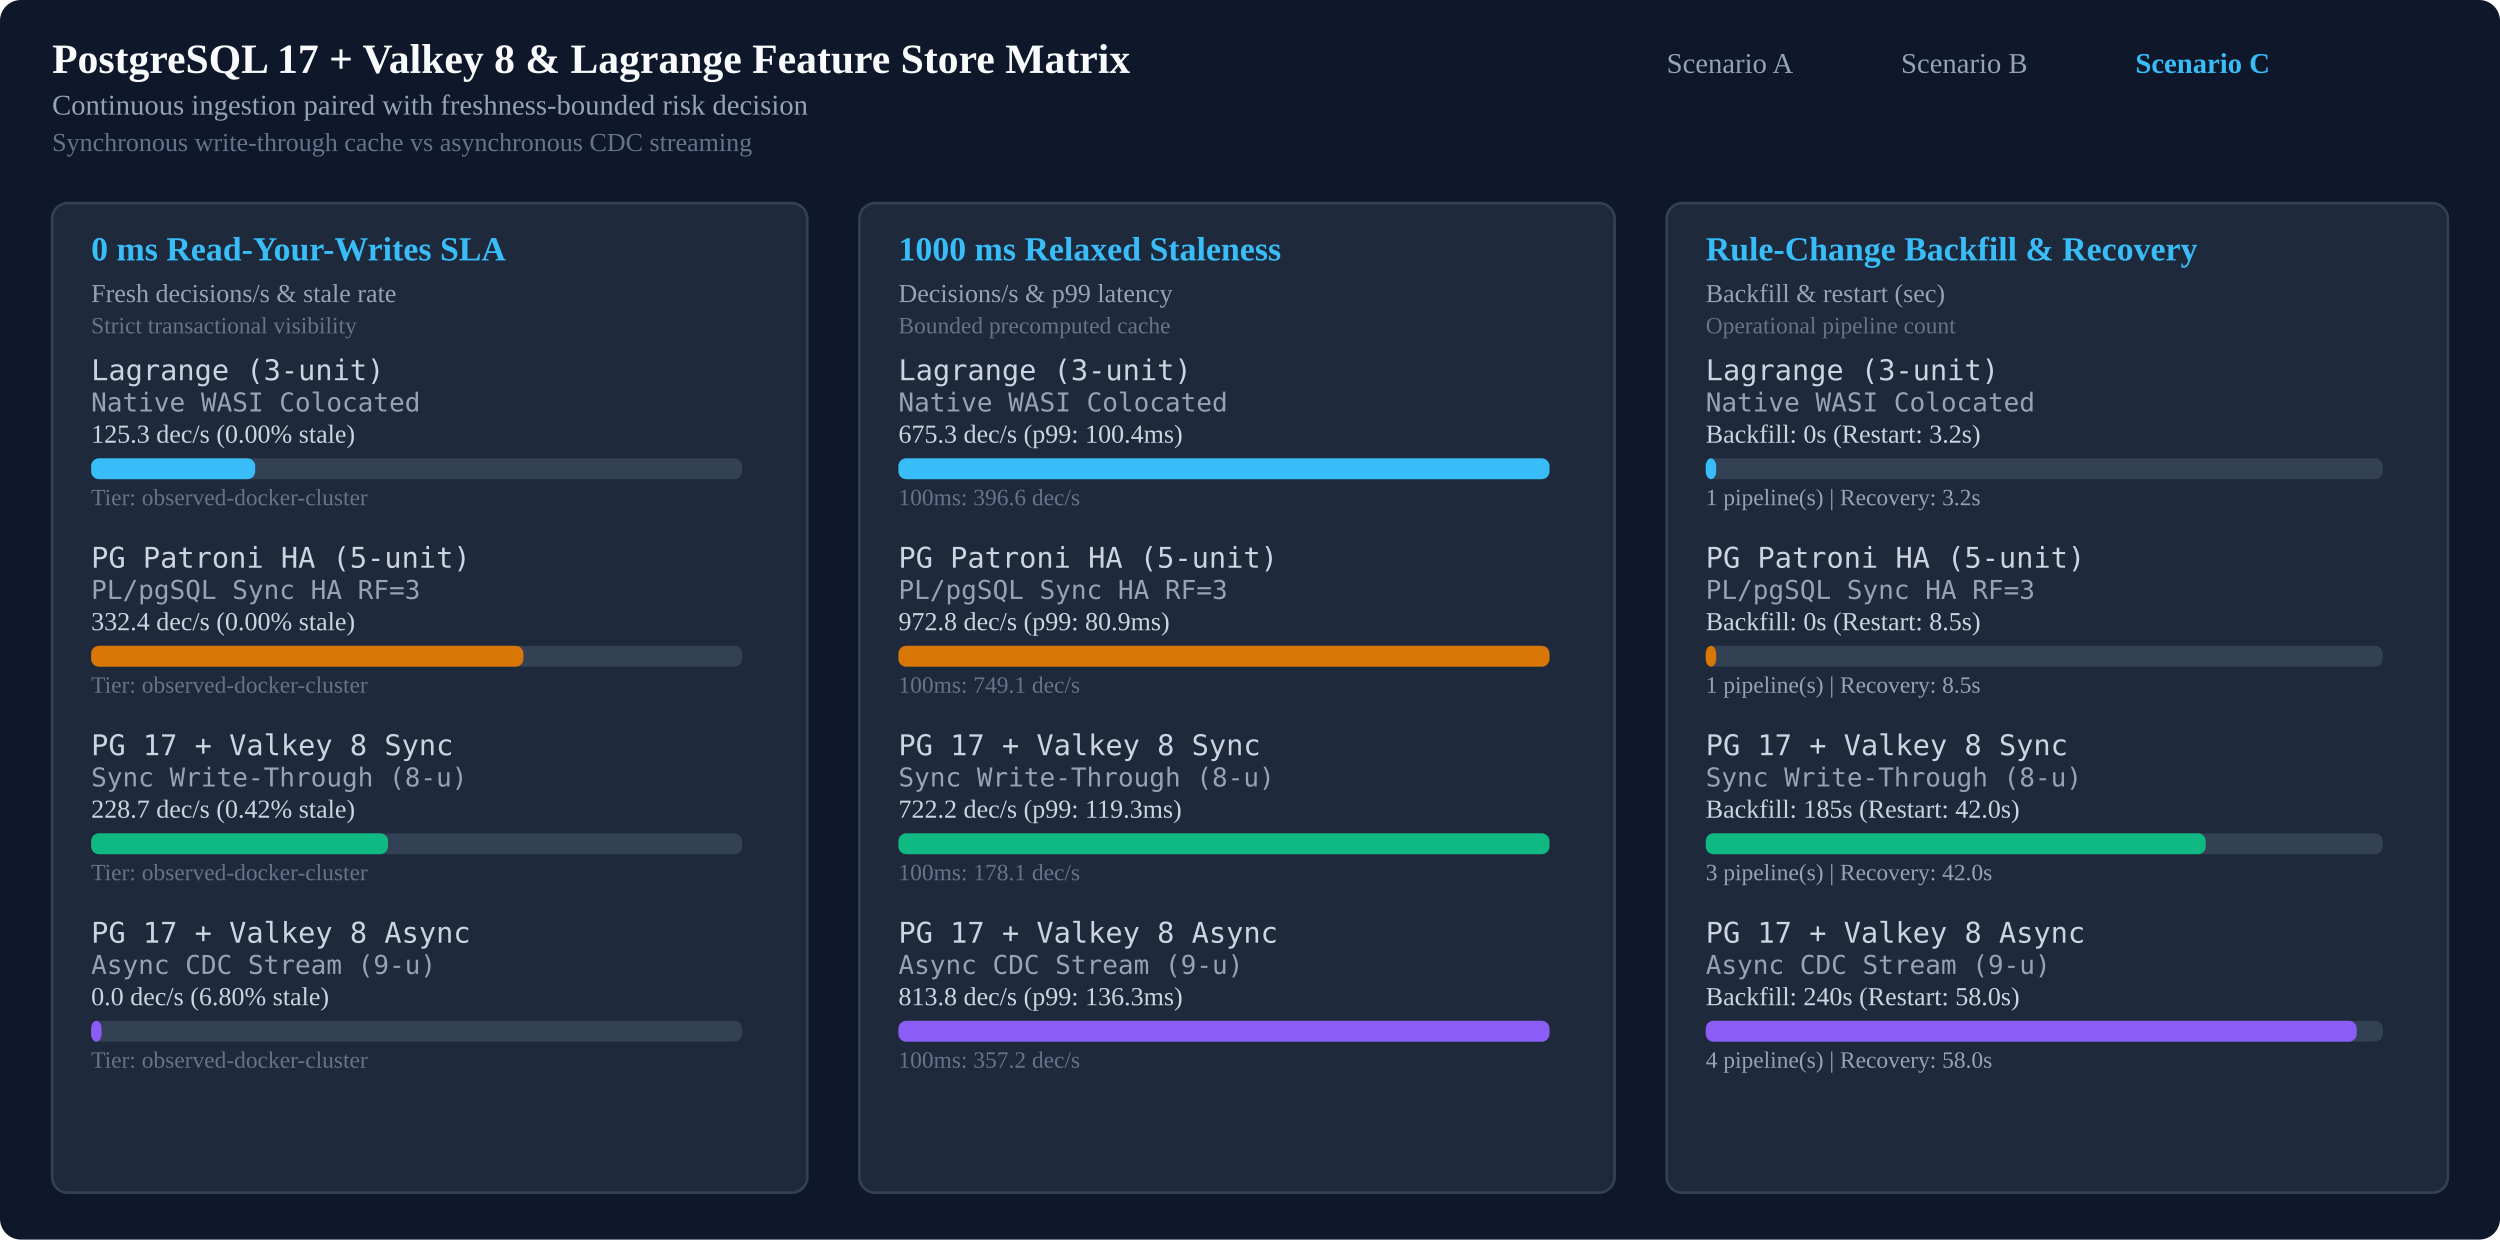
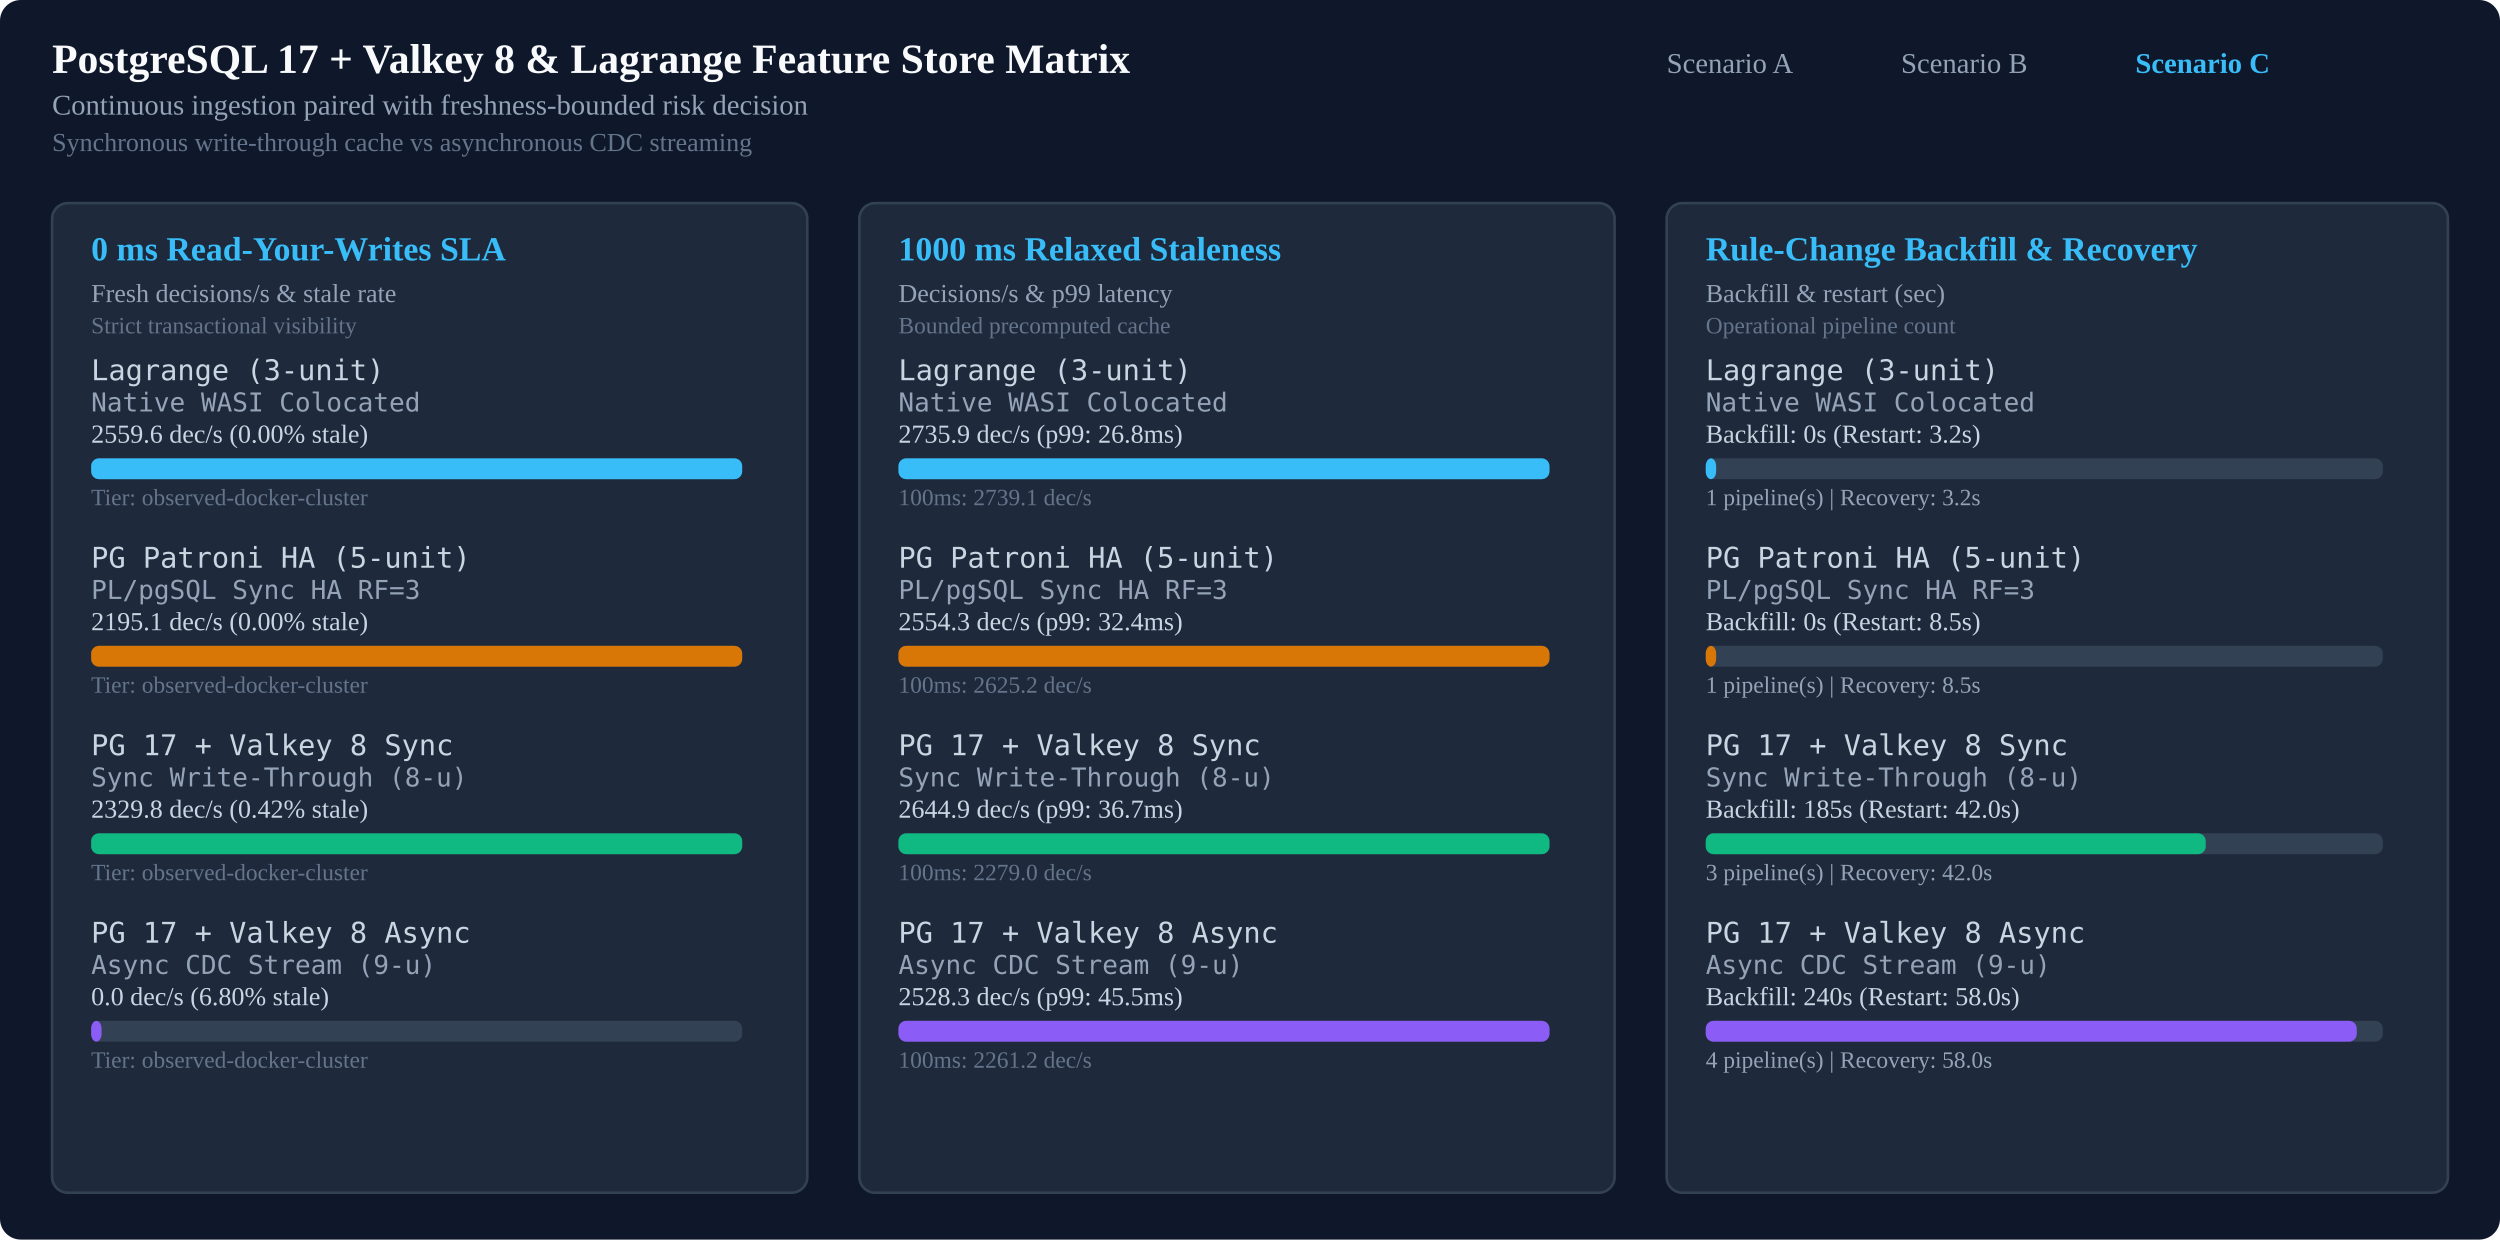
<svg xmlns="http://www.w3.org/2000/svg" viewBox="0 0 960 476" width="960" height="476">
  <rect width="960" height="476" fill="#0f172a" rx="8" />
  <text x="20" y="28" fill="#f8fafc" font-size="16" font-weight="bold">PostgreSQL 17 + Valkey 8 &amp; Lagrange Feature Store Matrix</text>
  <text x="20" y="44" fill="#94a3b8" font-size="11">Continuous ingestion paired with freshness-bounded risk decision</text>
  <text x="20" y="58" fill="#64748b" font-size="10">Synchronous write-through cache vs asynchronous CDC streaming</text>
  <a href="tidb-reference-scenarios.md#scenario-a-tidb-oltp-baseline">
    <text x="640" y="28" fill="#94a3b8" font-size="11">Scenario A</text>
  </a>
  <a href="tidb-reference-scenarios.md#scenario-b-tidb-distributed-risk-decision">
    <text x="730" y="28" fill="#94a3b8" font-size="11">Scenario B</text>
  </a>
  <a href="tidb-reference-scenarios.md#scenario-c-streaming-feature-risk-decision">
    <text x="820" y="28" fill="#38bdf8" font-size="11" font-weight="bold">Scenario C</text>
  </a>
  <rect x="20" y="78" width="290" height="380" fill="#1e293b" rx="6" stroke="#334155" />
  <a href="tidb-reference-scenarios.md#scenario-c-streaming-feature-risk-decision">
    <text x="35" y="100" fill="#38bdf8" font-size="13" font-weight="bold">0 ms Read-Your-Writes SLA</text>
  </a>
  <text x="35" y="116" fill="#94a3b8" font-size="10">Fresh decisions/s &amp; stale rate</text>
  <text x="35" y="128" fill="#64748b" font-size="9">Strict transactional visibility</text>
  <rect x="330" y="78" width="290" height="380" fill="#1e293b" rx="6" stroke="#334155" />
  <a href="tidb-reference-scenarios.md#scenario-c-streaming-feature-risk-decision">
    <text x="345" y="100" fill="#38bdf8" font-size="13" font-weight="bold">1000 ms Relaxed Staleness</text>
  </a>
  <text x="345" y="116" fill="#94a3b8" font-size="10">Decisions/s &amp; p99 latency</text>
  <text x="345" y="128" fill="#64748b" font-size="9">Bounded precomputed cache</text>
  <rect x="640" y="78" width="300" height="380" fill="#1e293b" rx="6" stroke="#334155" />
  <a href="tidb-reference-scenarios.md#scenario-c-streaming-feature-risk-decision">
    <text x="655" y="100" fill="#38bdf8" font-size="13" font-weight="bold">Rule-Change Backfill &amp; Recovery</text>
  </a>
  <text x="655" y="116" fill="#94a3b8" font-size="10">Backfill &amp; restart (sec)</text>
  <text x="655" y="128" fill="#64748b" font-size="9">Operational pipeline count</text>
  <text x="35" y="146" fill="#cbd5e1" font-size="11" font-family="monospace">Lagrange (3-unit)</text>
  <text x="35" y="158" fill="#94a3b8" font-size="10" font-family="monospace">Native WASI Colocated</text>
-   <text x="35" y="170" fill="#cbd5e1" font-size="10">125.3 dec/s (0.00% stale)</text>
+   <text x="35" y="170" fill="#cbd5e1" font-size="10">2559.6 dec/s (0.00% stale)</text>
  <rect x="35" y="176" width="250" height="8" fill="#334155" rx="3" />
-   <rect x="35" y="176" width="63" height="8" fill="#38bdf8" rx="3" />
+   <rect x="35" y="176" width="250" height="8" fill="#38bdf8" rx="3" />
  <text x="35" y="194" fill="#64748b" font-size="9">Tier: observed-docker-cluster</text>
  <text x="345" y="146" fill="#cbd5e1" font-size="11" font-family="monospace">Lagrange (3-unit)</text>
  <text x="345" y="158" fill="#94a3b8" font-size="10" font-family="monospace">Native WASI Colocated</text>
-   <text x="345" y="170" fill="#cbd5e1" font-size="10">675.3 dec/s (p99: 100.4ms)</text>
+   <text x="345" y="170" fill="#cbd5e1" font-size="10">2735.9 dec/s (p99: 26.8ms)</text>
  <rect x="345" y="176" width="250" height="8" fill="#334155" rx="3" />
  <rect x="345" y="176" width="250" height="8" fill="#38bdf8" rx="3" />
-   <text x="345" y="194" fill="#64748b" font-size="9">100ms: 396.6 dec/s</text>
+   <text x="345" y="194" fill="#64748b" font-size="9">100ms: 2739.1 dec/s</text>
  <text x="655" y="146" fill="#cbd5e1" font-size="11" font-family="monospace">Lagrange (3-unit)</text>
  <text x="655" y="158" fill="#94a3b8" font-size="10" font-family="monospace">Native WASI Colocated</text>
  <text x="655" y="170" fill="#cbd5e1" font-size="10">Backfill: 0s (Restart: 3.2s)</text>
  <rect x="655" y="176" width="260" height="8" fill="#334155" rx="3" />
  <rect x="655" y="176" width="4" height="8" fill="#38bdf8" rx="3" />
  <text x="655" y="194" fill="#94a3b8" font-size="9">1 pipeline(s) | Recovery: 3.2s</text>
  <text x="35" y="218" fill="#cbd5e1" font-size="11" font-family="monospace">PG Patroni HA (5-unit)</text>
  <text x="35" y="230" fill="#94a3b8" font-size="10" font-family="monospace">PL/pgSQL Sync HA RF=3</text>
-   <text x="35" y="242" fill="#cbd5e1" font-size="10">332.4 dec/s (0.00% stale)</text>
+   <text x="35" y="242" fill="#cbd5e1" font-size="10">2195.1 dec/s (0.00% stale)</text>
  <rect x="35" y="248" width="250" height="8" fill="#334155" rx="3" />
-   <rect x="35" y="248" width="166" height="8" fill="#d97706" rx="3" />
+   <rect x="35" y="248" width="250" height="8" fill="#d97706" rx="3" />
  <text x="35" y="266" fill="#64748b" font-size="9">Tier: observed-docker-cluster</text>
  <text x="345" y="218" fill="#cbd5e1" font-size="11" font-family="monospace">PG Patroni HA (5-unit)</text>
  <text x="345" y="230" fill="#94a3b8" font-size="10" font-family="monospace">PL/pgSQL Sync HA RF=3</text>
-   <text x="345" y="242" fill="#cbd5e1" font-size="10">972.8 dec/s (p99: 80.9ms)</text>
+   <text x="345" y="242" fill="#cbd5e1" font-size="10">2554.3 dec/s (p99: 32.4ms)</text>
  <rect x="345" y="248" width="250" height="8" fill="#334155" rx="3" />
  <rect x="345" y="248" width="250" height="8" fill="#d97706" rx="3" />
-   <text x="345" y="266" fill="#64748b" font-size="9">100ms: 749.1 dec/s</text>
+   <text x="345" y="266" fill="#64748b" font-size="9">100ms: 2625.2 dec/s</text>
  <text x="655" y="218" fill="#cbd5e1" font-size="11" font-family="monospace">PG Patroni HA (5-unit)</text>
  <text x="655" y="230" fill="#94a3b8" font-size="10" font-family="monospace">PL/pgSQL Sync HA RF=3</text>
  <text x="655" y="242" fill="#cbd5e1" font-size="10">Backfill: 0s (Restart: 8.5s)</text>
  <rect x="655" y="248" width="260" height="8" fill="#334155" rx="3" />
  <rect x="655" y="248" width="4" height="8" fill="#d97706" rx="3" />
  <text x="655" y="266" fill="#94a3b8" font-size="9">1 pipeline(s) | Recovery: 8.5s</text>
  <text x="35" y="290" fill="#cbd5e1" font-size="11" font-family="monospace">PG 17 + Valkey 8 Sync</text>
  <text x="35" y="302" fill="#94a3b8" font-size="10" font-family="monospace">Sync Write-Through (8-u)</text>
-   <text x="35" y="314" fill="#cbd5e1" font-size="10">228.7 dec/s (0.42% stale)</text>
+   <text x="35" y="314" fill="#cbd5e1" font-size="10">2329.8 dec/s (0.42% stale)</text>
  <rect x="35" y="320" width="250" height="8" fill="#334155" rx="3" />
-   <rect x="35" y="320" width="114" height="8" fill="#10b981" rx="3" />
+   <rect x="35" y="320" width="250" height="8" fill="#10b981" rx="3" />
  <text x="35" y="338" fill="#64748b" font-size="9">Tier: observed-docker-cluster</text>
  <text x="345" y="290" fill="#cbd5e1" font-size="11" font-family="monospace">PG 17 + Valkey 8 Sync</text>
  <text x="345" y="302" fill="#94a3b8" font-size="10" font-family="monospace">Sync Write-Through (8-u)</text>
-   <text x="345" y="314" fill="#cbd5e1" font-size="10">722.2 dec/s (p99: 119.3ms)</text>
+   <text x="345" y="314" fill="#cbd5e1" font-size="10">2644.9 dec/s (p99: 36.7ms)</text>
  <rect x="345" y="320" width="250" height="8" fill="#334155" rx="3" />
  <rect x="345" y="320" width="250" height="8" fill="#10b981" rx="3" />
-   <text x="345" y="338" fill="#64748b" font-size="9">100ms: 178.1 dec/s</text>
+   <text x="345" y="338" fill="#64748b" font-size="9">100ms: 2279.0 dec/s</text>
  <text x="655" y="290" fill="#cbd5e1" font-size="11" font-family="monospace">PG 17 + Valkey 8 Sync</text>
  <text x="655" y="302" fill="#94a3b8" font-size="10" font-family="monospace">Sync Write-Through (8-u)</text>
  <text x="655" y="314" fill="#cbd5e1" font-size="10">Backfill: 185s (Restart: 42.0s)</text>
  <rect x="655" y="320" width="260" height="8" fill="#334155" rx="3" />
  <rect x="655" y="320" width="192" height="8" fill="#10b981" rx="3" />
  <text x="655" y="338" fill="#94a3b8" font-size="9">3 pipeline(s) | Recovery: 42.0s</text>
  <text x="35" y="362" fill="#cbd5e1" font-size="11" font-family="monospace">PG 17 + Valkey 8 Async</text>
  <text x="35" y="374" fill="#94a3b8" font-size="10" font-family="monospace">Async CDC Stream (9-u)</text>
  <text x="35" y="386" fill="#cbd5e1" font-size="10">0.0 dec/s (6.80% stale)</text>
  <rect x="35" y="392" width="250" height="8" fill="#334155" rx="3" />
  <rect x="35" y="392" width="4" height="8" fill="#8b5cf6" rx="3" />
  <text x="35" y="410" fill="#64748b" font-size="9">Tier: observed-docker-cluster</text>
  <text x="345" y="362" fill="#cbd5e1" font-size="11" font-family="monospace">PG 17 + Valkey 8 Async</text>
  <text x="345" y="374" fill="#94a3b8" font-size="10" font-family="monospace">Async CDC Stream (9-u)</text>
-   <text x="345" y="386" fill="#cbd5e1" font-size="10">813.8 dec/s (p99: 136.3ms)</text>
+   <text x="345" y="386" fill="#cbd5e1" font-size="10">2528.3 dec/s (p99: 45.5ms)</text>
  <rect x="345" y="392" width="250" height="8" fill="#334155" rx="3" />
  <rect x="345" y="392" width="250" height="8" fill="#8b5cf6" rx="3" />
-   <text x="345" y="410" fill="#64748b" font-size="9">100ms: 357.2 dec/s</text>
+   <text x="345" y="410" fill="#64748b" font-size="9">100ms: 2261.2 dec/s</text>
  <text x="655" y="362" fill="#cbd5e1" font-size="11" font-family="monospace">PG 17 + Valkey 8 Async</text>
  <text x="655" y="374" fill="#94a3b8" font-size="10" font-family="monospace">Async CDC Stream (9-u)</text>
  <text x="655" y="386" fill="#cbd5e1" font-size="10">Backfill: 240s (Restart: 58.0s)</text>
  <rect x="655" y="392" width="260" height="8" fill="#334155" rx="3" />
  <rect x="655" y="392" width="250" height="8" fill="#8b5cf6" rx="3" />
  <text x="655" y="410" fill="#94a3b8" font-size="9">4 pipeline(s) | Recovery: 58.0s</text>
</svg>
